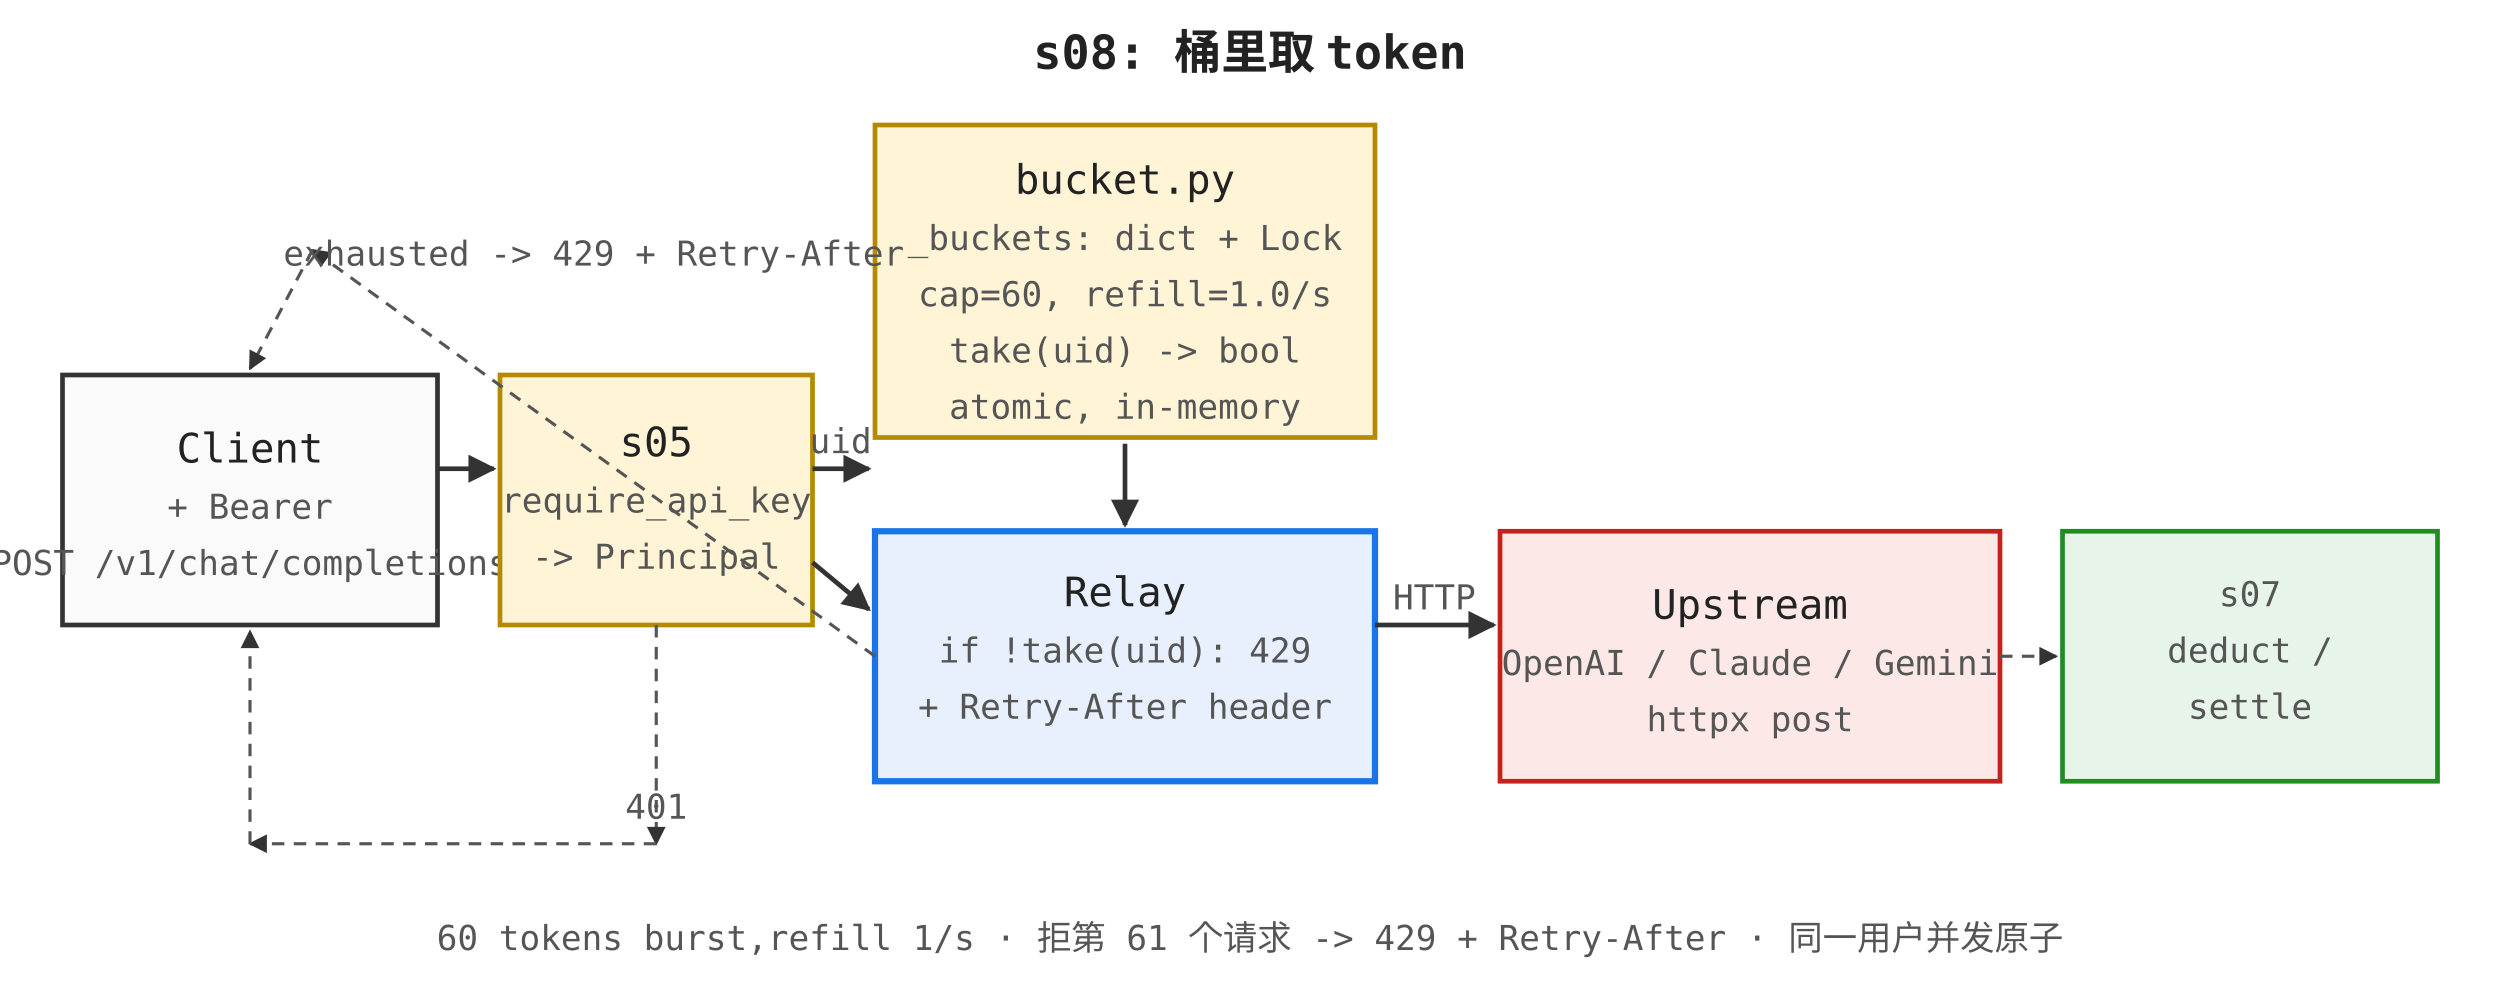
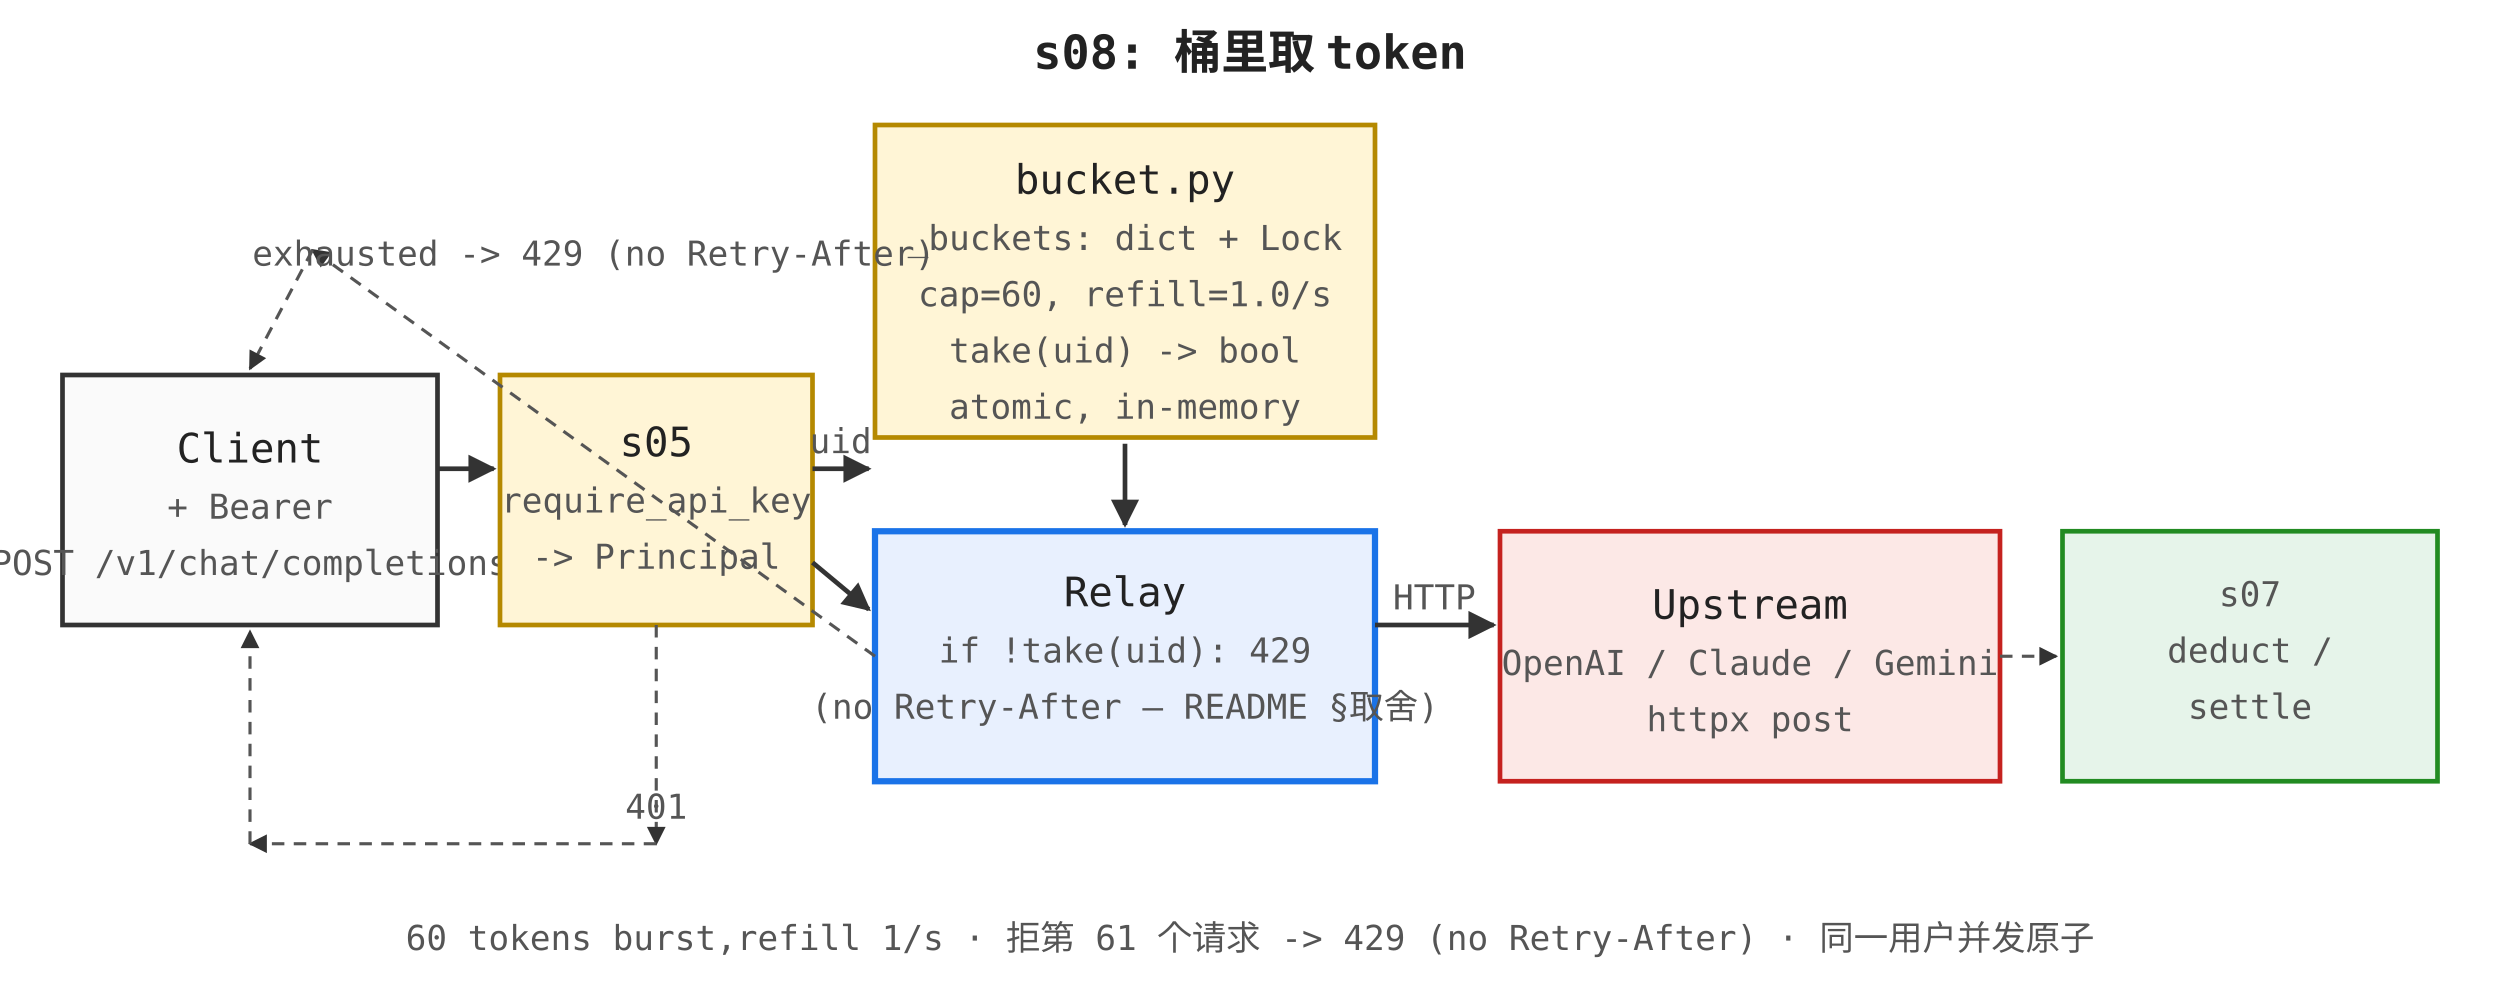
<svg xmlns="http://www.w3.org/2000/svg" viewBox="0 0 800 320" font-family="monospace">
  <style>
    .client     { fill: #fafafa; stroke: #333;    stroke-width: 1.5; }
    .gateway    { fill: #e8f0fe; stroke: #1a73e8; stroke-width: 2;   }
    .middleware { fill: #fff5d6; stroke: #b58900; stroke-width: 1.5; }
    .storage    { fill: #e6f4ea; stroke: #228b22; stroke-width: 1.5; }
    .upstream   { fill: #fce8e6; stroke: #c5221f; stroke-width: 1.5; }
    .title      { font-size: 15px; font-weight: bold; fill: #222; }
    .label      { font-size: 13px; fill: #222; }
    .small      { font-size: 11px; fill: #555; }
    .arrow      { stroke: #333; stroke-width: 1.5; fill: none; marker-end: url(#arrow); }
    .arrowR     { stroke: #555; stroke-width: 1;   fill: none; marker-end: url(#arrow); stroke-dasharray: 4 3; }
  </style>
  <defs>
    <marker id="arrow" viewBox="0 0 10 10" refX="9" refY="5" markerWidth="6" markerHeight="6" orient="auto">
      <path d="M0,0 L10,5 L0,10 z" fill="#333" />
    </marker>
  </defs>
  <text x="400" y="22" text-anchor="middle" class="title">s08: 桶里取 token</text>
  <rect class="client" x="20" y="120" width="120" height="80" />
  <text x="80" y="148" text-anchor="middle" class="label">Client</text>
  <text x="80" y="166" text-anchor="middle" class="small">+ Bearer</text>
  <text x="80" y="184" text-anchor="middle" class="small">POST /v1/chat/completions</text>
  <rect class="middleware" x="160" y="120" width="100" height="80" />
  <text x="210" y="146" text-anchor="middle" class="label">s05</text>
  <text x="210" y="164" text-anchor="middle" class="small">require_api_key</text>
  <text x="210" y="182" text-anchor="middle" class="small">-&gt; Principal</text>
  <rect class="middleware" x="280" y="40" width="160" height="100" />
  <text x="360" y="62" text-anchor="middle" class="label">bucket.py</text>
  <text x="360" y="80" text-anchor="middle" class="small">_buckets: dict + Lock</text>
  <text x="360" y="98" text-anchor="middle" class="small">cap=60, refill=1.0/s</text>
  <text x="360" y="116" text-anchor="middle" class="small">take(uid) -&gt; bool</text>
  <text x="360" y="134" text-anchor="middle" class="small">atomic, in-memory</text>
  <rect class="gateway" x="280" y="170" width="160" height="80" />
  <text x="360" y="194" text-anchor="middle" class="label">Relay</text>
  <text x="360" y="212" text-anchor="middle" class="small">if !take(uid): 429</text>
-   <text x="360" y="230" text-anchor="middle" class="small">+ Retry-After header</text>
+   <text x="360" y="230" text-anchor="middle" class="small">(no Retry-After — README §取舍)</text>
  <rect class="upstream" x="480" y="170" width="160" height="80" />
  <text x="560" y="198" text-anchor="middle" class="label">Upstream</text>
  <text x="560" y="216" text-anchor="middle" class="small">OpenAI / Claude / Gemini</text>
  <text x="560" y="234" text-anchor="middle" class="small">httpx post</text>
  <rect class="storage" x="660" y="170" width="120" height="80" />
  <text x="720" y="194" text-anchor="middle" class="small">s07</text>
  <text x="720" y="212" text-anchor="middle" class="small">deduct /</text>
  <text x="720" y="230" text-anchor="middle" class="small">settle</text>
  <line class="arrow" x1="140" y1="150" x2="158" y2="150" />
  <line class="arrow" x1="260" y1="150" x2="278" y2="150" />
  <text x="269" y="145" text-anchor="middle" class="small">uid</text>
  <line class="arrow" x1="260" y1="180" x2="278" y2="195" />
  <line class="arrowR" x1="210" y1="200" x2="210" y2="270" stroke="#c5221f" />
  <line class="arrowR" x1="210" y1="270" x2="80" y2="270" stroke="#c5221f" />
  <line class="arrowR" x1="80" y1="270" x2="80" y2="202" stroke="#c5221f" />
  <text x="210" y="262" text-anchor="middle" class="small" fill="#c5221f">401</text>
  <line class="arrow" x1="360" y1="142" x2="360" y2="168" />
  <line class="arrowR" x1="280" y1="210" x2="100" y2="80" stroke="#b58900" />
  <line class="arrowR" x1="100" y1="80" x2="80" y2="118" stroke="#b58900" />
-   <text x="190" y="85" text-anchor="middle" class="small" fill="#b58900">exhausted -&gt; 429 + Retry-After</text>
+   <text x="190" y="85" text-anchor="middle" class="small" fill="#b58900">exhausted -&gt; 429 (no Retry-After)</text>
  <line class="arrow" x1="440" y1="200" x2="478" y2="200" />
  <text x="459" y="195" text-anchor="middle" class="small">HTTP</text>
  <line class="arrowR" x1="640" y1="210" x2="658" y2="210" />
-   <text x="400" y="304" text-anchor="middle" class="small">60 tokens burst,refill 1/s · 拒第 61 个请求 -&gt; 429 + Retry-After · 同一用户并发原子</text>
+   <text x="400" y="304" text-anchor="middle" class="small">60 tokens burst,refill 1/s · 拒第 61 个请求 -&gt; 429 (no Retry-After) · 同一用户并发原子</text>
</svg>
